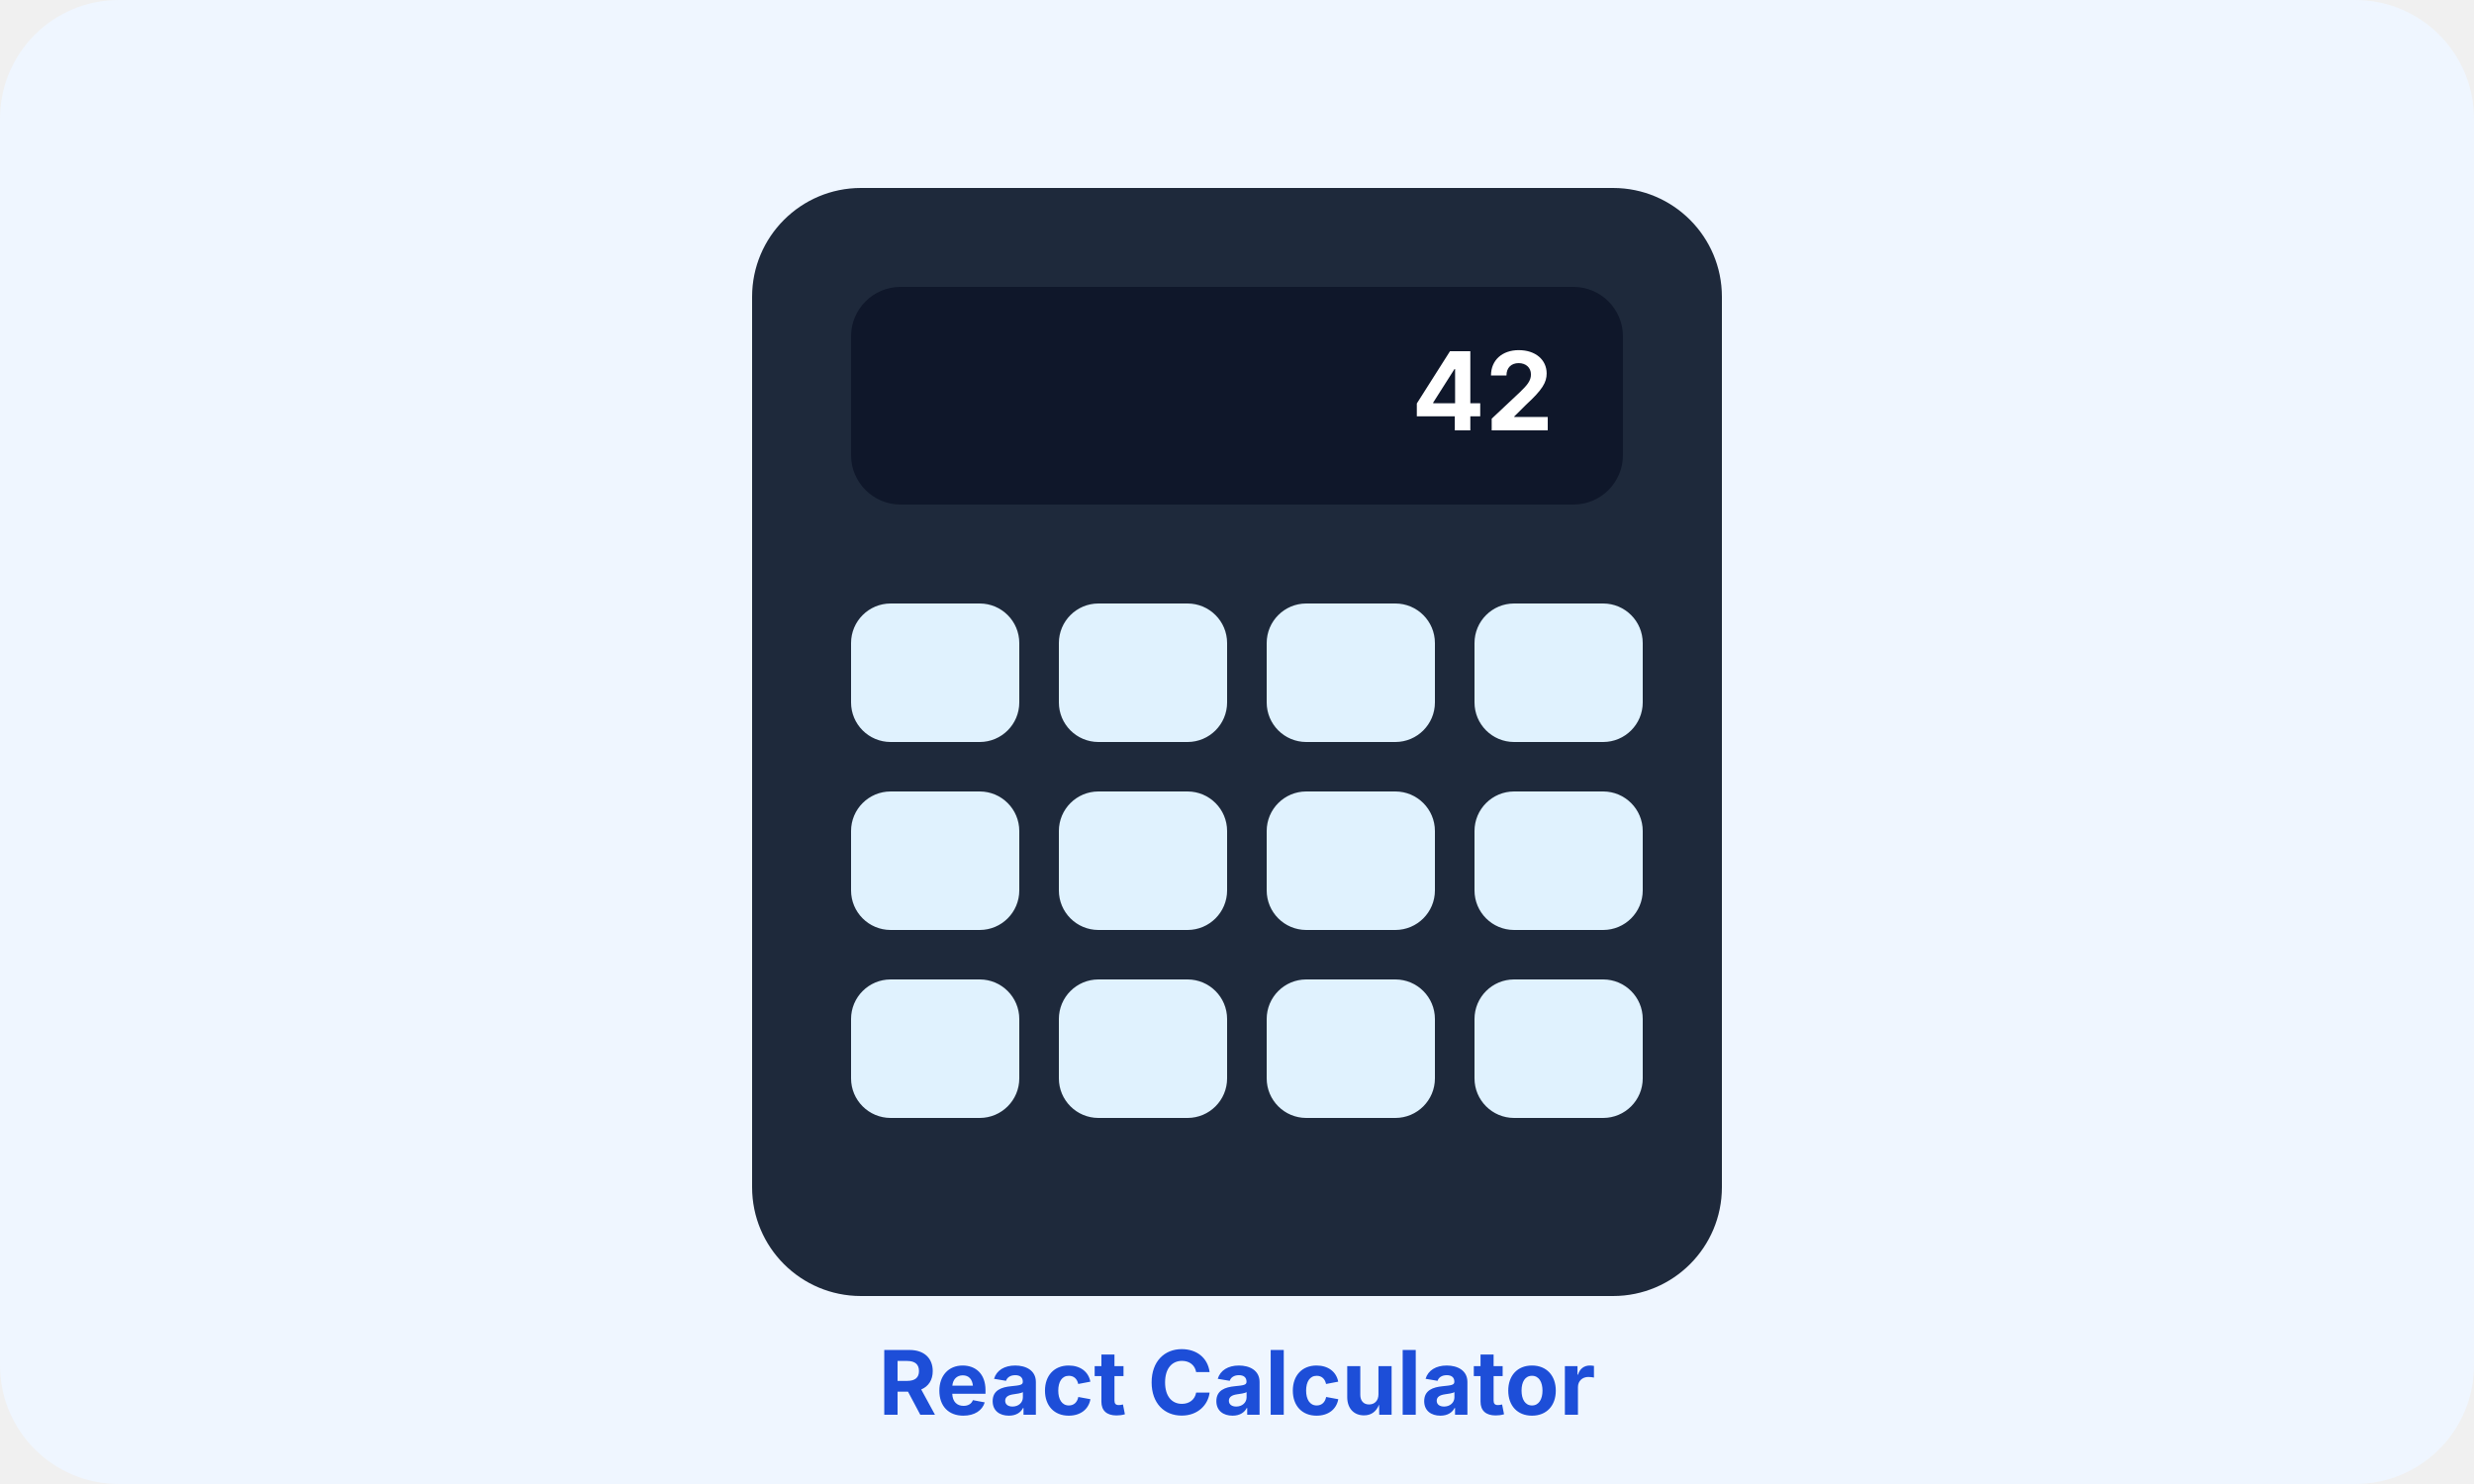
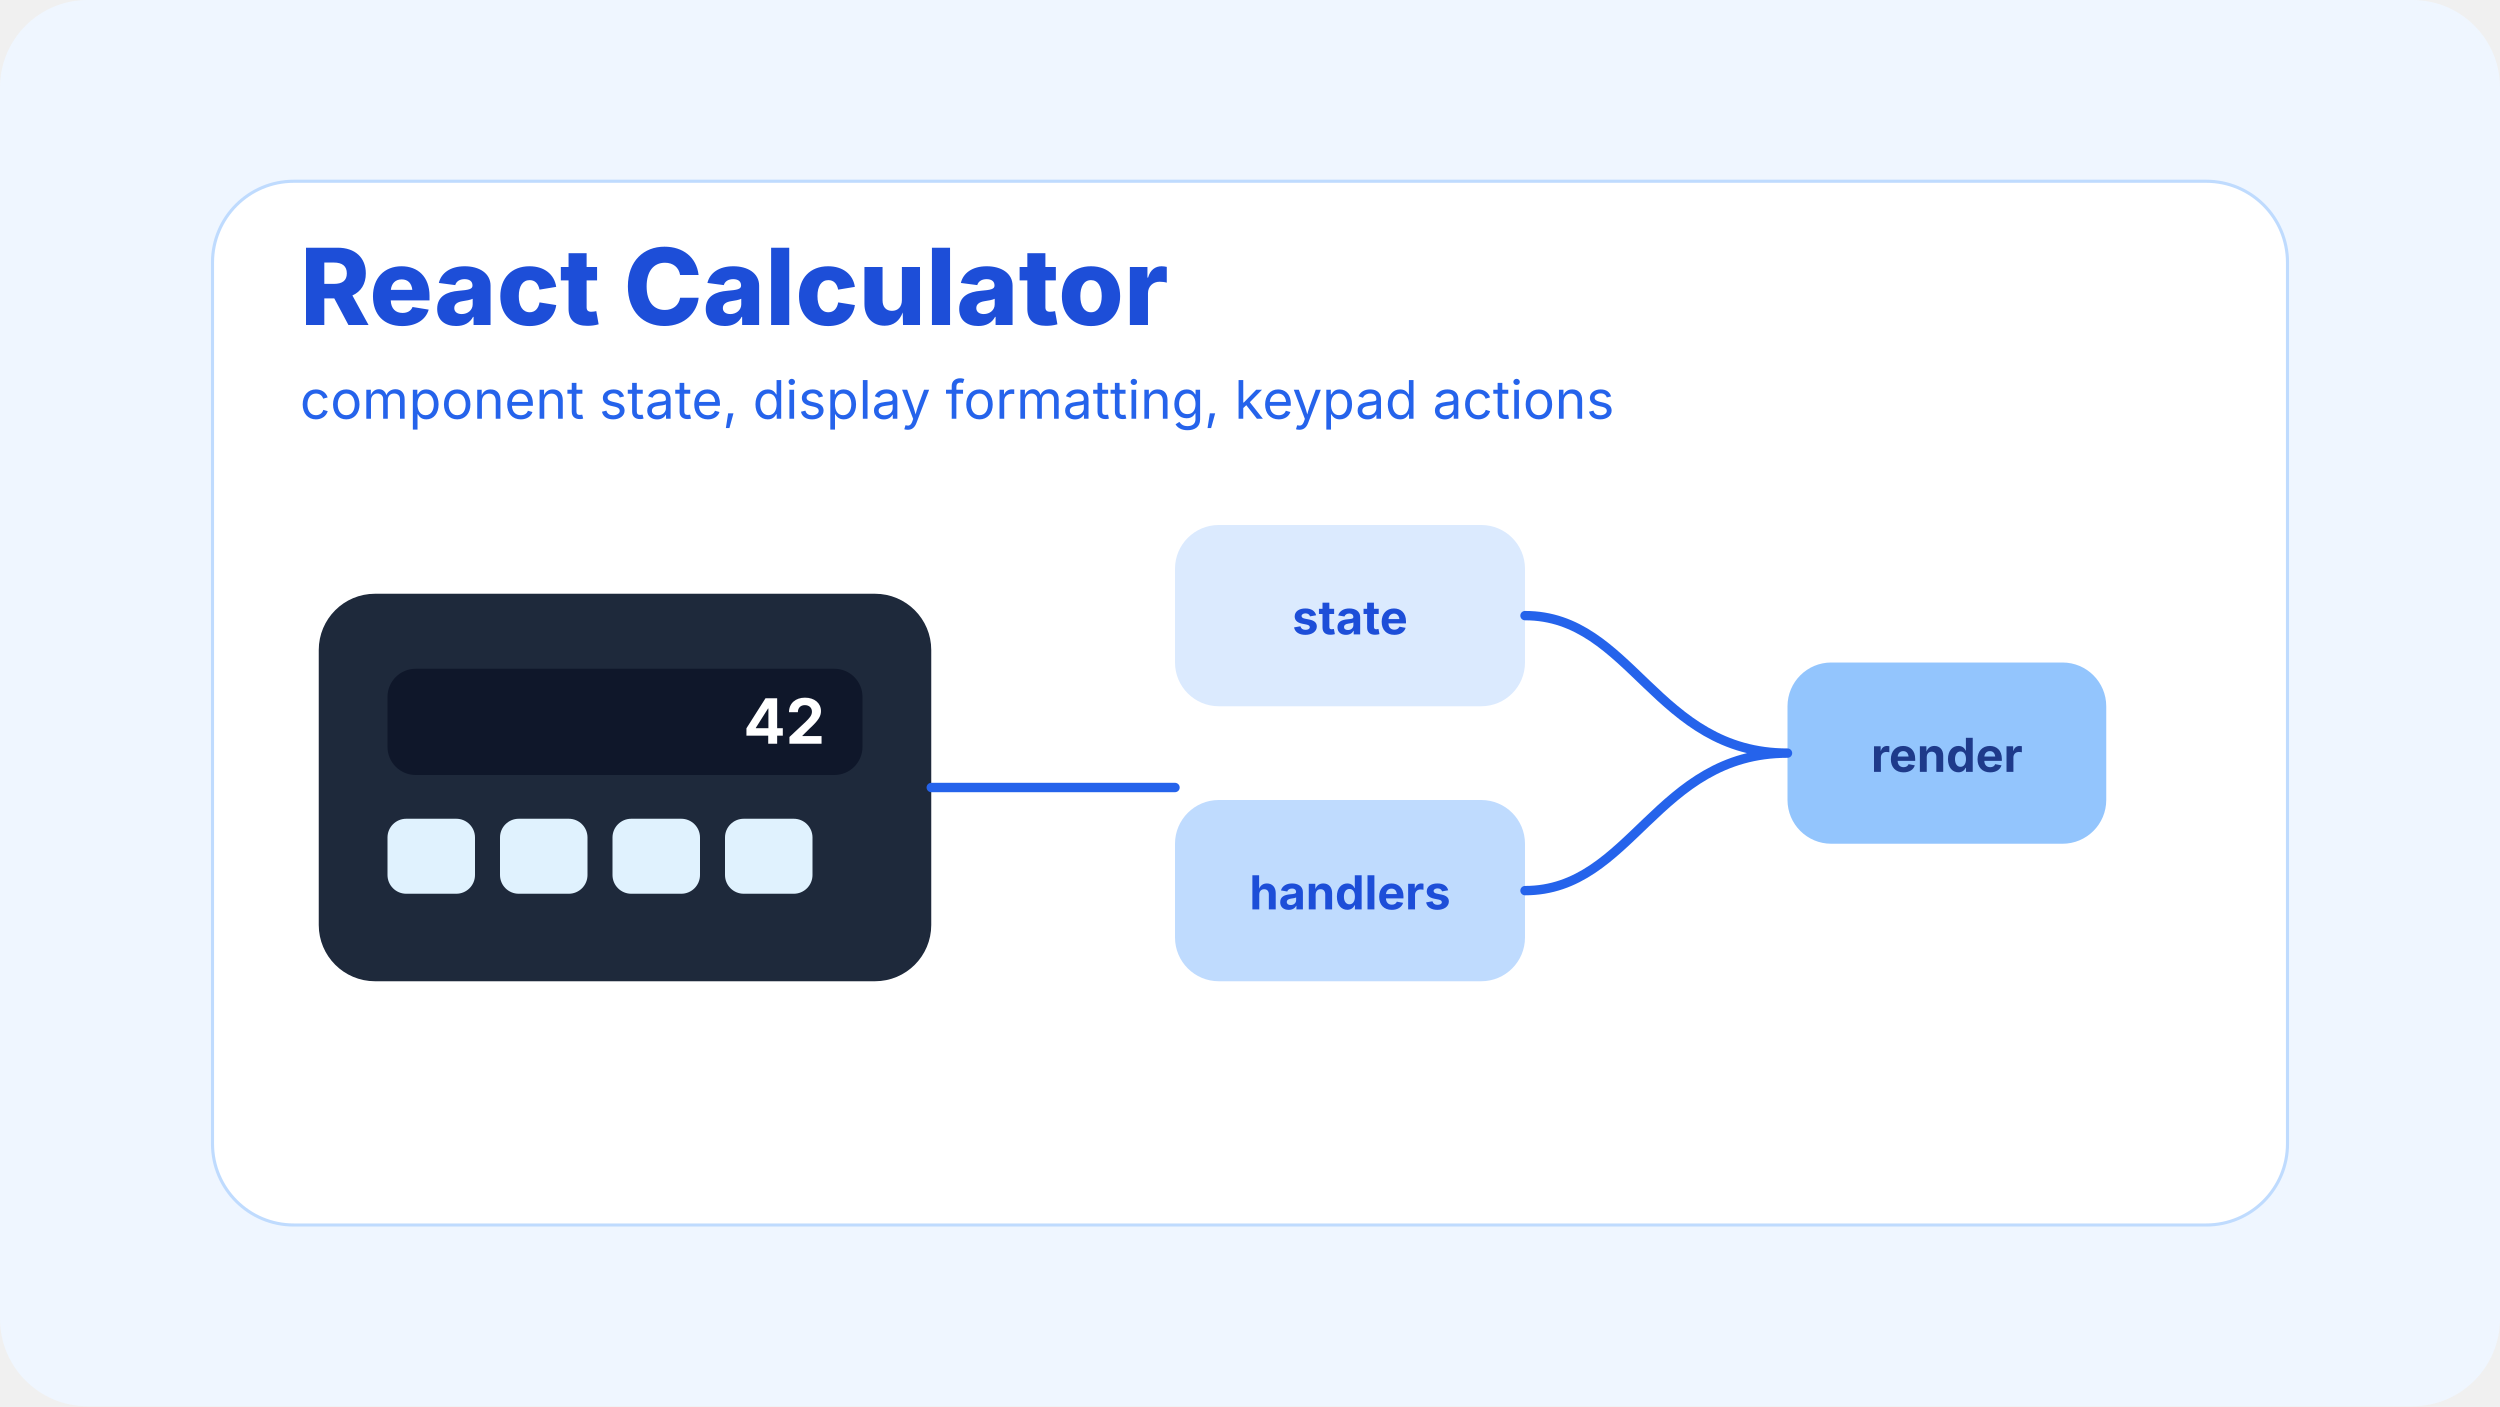
- <svg xmlns="http://www.w3.org/2000/svg" viewBox="0 0 500 300" role="img" aria-label="React calculator interface">
-   <rect width="500" height="300" rx="24" fill="#eff6ff" />
-   <rect x="152" y="38" width="196" height="224" rx="22" fill="#1e293b" />
-   <rect x="172" y="58" width="156" height="44" rx="10" fill="#0f172a" />
-   <text x="314" y="87" text-anchor="end" font-family="Inter, Arial, sans-serif" font-size="22" font-weight="700" fill="#ffffff">42</text>
-   <g fill="#e0f2fe" font-family="Inter, Arial, sans-serif" font-size="14" font-weight="700" text-anchor="middle">
-     <rect x="172" y="122" width="34" height="28" rx="8" />
-     <rect x="214" y="122" width="34" height="28" rx="8" />
-     <rect x="256" y="122" width="34" height="28" rx="8" />
-     <rect x="298" y="122" width="34" height="28" rx="8" />
-     <rect x="172" y="160" width="34" height="28" rx="8" />
-     <rect x="214" y="160" width="34" height="28" rx="8" />
-     <rect x="256" y="160" width="34" height="28" rx="8" />
-     <rect x="298" y="160" width="34" height="28" rx="8" />
-     <rect x="172" y="198" width="34" height="28" rx="8" />
-     <rect x="214" y="198" width="34" height="28" rx="8" />
-     <rect x="256" y="198" width="34" height="28" rx="8" />
-     <rect x="298" y="198" width="34" height="28" rx="8" />
+ <svg xmlns="http://www.w3.org/2000/svg" viewBox="0 0 800 450" role="img" aria-label="React calculator component layout">
+   <rect width="800" height="450" rx="28" fill="#eff6ff" />
+   <rect x="68" y="58" width="664" height="334" rx="26" fill="#ffffff" stroke="#bfdbfe" />
+   <text x="96" y="104" font-family="Inter, Arial, sans-serif" font-size="34" font-weight="800" fill="#1d4ed8">React Calculator</text>
+   <text x="96" y="134" font-family="Inter, Arial, sans-serif" font-size="17" fill="#2563eb">component state, display formatting, keypad actions</text>
+   <rect x="102" y="190" width="196" height="124" rx="18" fill="#1e293b" />
+   <rect x="124" y="214" width="152" height="34" rx="9" fill="#0f172a" />
+   <text x="264" y="238" text-anchor="end" font-family="Inter, Arial, sans-serif" font-size="20" font-weight="700" fill="#ffffff">42</text>
+   <g fill="#e0f2fe">
+     <rect x="124" y="262" width="28" height="24" rx="6" />
+     <rect x="160" y="262" width="28" height="24" rx="6" />
+     <rect x="196" y="262" width="28" height="24" rx="6" />
+     <rect x="232" y="262" width="28" height="24" rx="6" />
  </g>
-   <text x="250" y="286" text-anchor="middle" font-family="Inter, Arial, sans-serif" font-size="18" font-weight="700" fill="#1d4ed8">React Calculator</text>
+   <g font-family="Inter, Arial, sans-serif" text-anchor="middle" font-weight="700">
+     <rect x="376" y="168" width="112" height="58" rx="14" fill="#dbeafe" />
+     <text x="432" y="203" font-size="15" fill="#1d4ed8">state</text>
+     <rect x="376" y="256" width="112" height="58" rx="14" fill="#bfdbfe" />
+     <text x="432" y="291" font-size="15" fill="#1d4ed8">handlers</text>
+     <rect x="572" y="212" width="102" height="58" rx="14" fill="#93c5fd" />
+     <text x="623" y="247" font-size="15" fill="#1e3a8a">render</text>
+   </g>
+   <path d="M298 252h78M488 197c34 0 42 44 84 44M488 285c34 0 42-44 84-44" stroke="#2563eb" stroke-width="3" fill="none" stroke-linecap="round" />
</svg>
